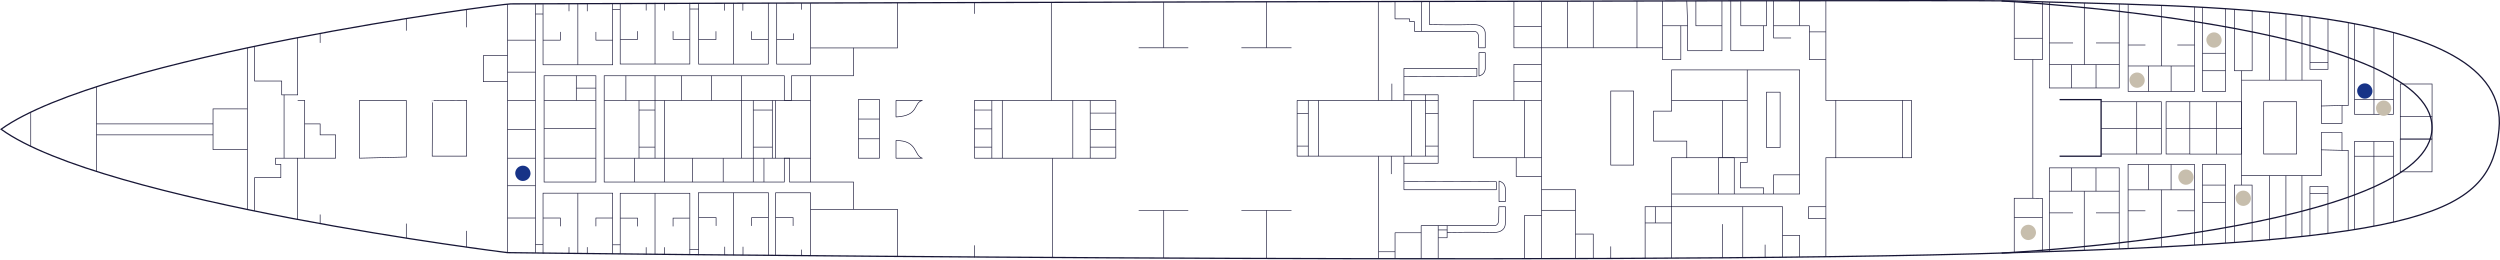
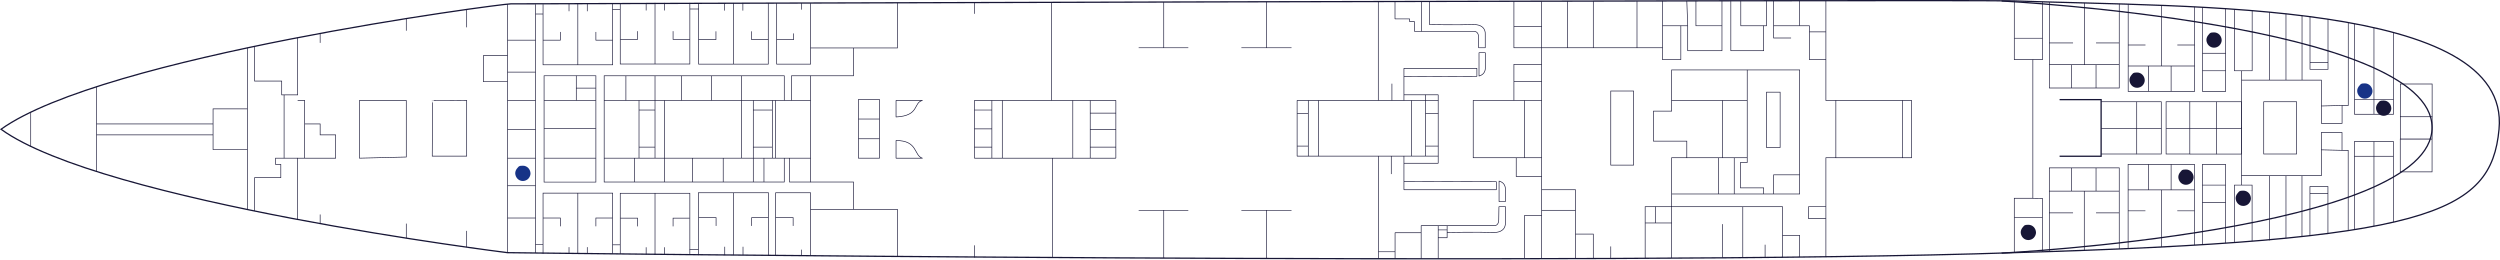
- <svg xmlns="http://www.w3.org/2000/svg" viewBox="0 0 3889.64 403.63">
+ <svg xmlns="http://www.w3.org/2000/svg" id="Layer_1" version="1.1" viewBox="0 0 3889.6 403.6">
  <defs>
-     <style>.cls-1{stroke-linejoin:round;}.cls-1,.cls-2,.cls-3{fill:none;stroke:#171636;}.cls-4{fill:#173387;}.cls-2,.cls-3{stroke-miterlimit:10;}.cls-3{stroke-width:2px;}.cls-5{fill:#c7bead;}</style>
+     <style>.st0{stroke-linejoin:round}.st0,.st1,.st2{fill:none;stroke:#171636}.st3{fill:#171636}.st4{fill:#173387}.st1,.st2{stroke-miterlimit:10}.st2{stroke-width:2px}</style>
  </defs>
  <g id="_4eme_plan">
-     <path class="cls-3" d="M3888.12,201.05c-12.34,132.28-111.03,173.31-754.26,192.02-620.62,21.51-2344.27,0-2344.27,0,0,0-630.31-77.96-787.87-192.02C161.52,86.98,778.52,6.05,794.73,6.04c16.21-.02,2198-6.83,2338.18-4.58,274.42,10.06,774.13-1.31,755.2,199.6Z" />
-     <line class="cls-2" x1="384.78" y1="325.93" x2="384.78" y2="74.5" />
-     <line class="cls-2" x1="789.58" y1="393.07" x2="789.58" y2="6.46" />
-     <polyline class="cls-2" points="463.14 341.43 463.14 246.12 428.68 246.12 428.68 255.75 436.93 255.75 436.93 276.37 396.15 276.37 396.15 328.28" />
-     <line class="cls-2" x1="498.1" y1="347.89" x2="498.1" y2="333.74" />
-     <line class="cls-2" x1="632.14" y1="370.5" x2="632.14" y2="347.89" />
-     <line class="cls-2" x1="726.07" y1="384.52" x2="726.07" y2="359.19" />
-     <line class="cls-2" x1="833.15" y1="393.59" x2="833.15" y2="6.46" />
-     <line class="cls-2" x1="789.58" y1="62.49" x2="833.15" y2="62.49" />
-     <line class="cls-2" x1="789.58" y1="112.24" x2="833.15" y2="112.24" />
-     <line class="cls-2" x1="789.58" y1="156.31" x2="833.15" y2="156.31" />
-     <line class="cls-2" x1="789.58" y1="201.22" x2="833.15" y2="201.22" />
-     <line class="cls-2" x1="789.58" y1="246.12" x2="833.15" y2="246.12" />
-     <line class="cls-2" x1="789.58" y1="289" x2="833.15" y2="289" />
-     <line class="cls-2" x1="789.58" y1="339.2" x2="833.15" y2="339.2" />
-     <polyline class="cls-2" points="844.89 6.46 844.89 100.78 953.22 100.78 953.22 5.57" />
-     <line class="cls-2" x1="899.05" y1="5.57" x2="899.05" y2="100.78" />
-     <line class="cls-2" x1="844.89" y1="21.8" x2="833.15" y2="21.8" />
-     <polyline class="cls-2" points="844.89 62.49 871.81 62.49 871.81 49.65" />
-     <polyline class="cls-2" points="927.14 49.65 927.14 62.49 953.22 62.49" />
-     <line class="cls-2" x1="885.27" y1="5.77" x2="885.27" y2="17.51" />
-     <line class="cls-2" x1="913.68" y1="5.68" x2="913.68" y2="17.51" />
-     <polyline class="cls-2" points="964.95 5.29 964.95 99.61 1073.28 99.61 1073.28 4.39" />
-     <line class="cls-2" x1="1019.12" y1="4.39" x2="1019.12" y2="99.61" />
-     <line class="cls-2" x1="964.65" y1="15.03" x2="952.92" y2="15.03" />
-     <polyline class="cls-2" points="964.95 61.31 991.87 61.31 991.87 48.48" />
-     <polyline class="cls-2" points="1047.2 48.48 1047.2 61.31 1073.28 61.31" />
-     <line class="cls-2" x1="1005.33" y1="4.6" x2="1005.33" y2="16.33" />
-     <line class="cls-2" x1="1033.75" y1="4.51" x2="1033.75" y2="16.33" />
-     <polyline class="cls-2" points="1087.02 4.86 1087.02 99.78 1195.35 99.78 1195.35 4.57" />
-     <line class="cls-2" x1="1141.18" y1="4.57" x2="1141.18" y2="99.78" />
-     <line class="cls-2" x1="1087.26" y1="14.04" x2="1073.28" y2="14.04" />
-     <polyline class="cls-2" points="1087.02 61.49 1113.93 61.49 1113.93 48.65" />
-     <polyline class="cls-2" points="1169.27 48.65 1169.27 61.49 1195.35 61.49" />
-     <line class="cls-2" x1="1127.4" y1="4.77" x2="1127.4" y2="16.51" />
-     <line class="cls-2" x1="1155.81" y1="4.68" x2="1155.81" y2="16.51" />
-     <line class="cls-2" x1="150.23" y1="266.77" x2="150.23" y2="134.94" />
-     <polyline class="cls-2" points="384.78 232.71 331.45 232.71 331.45 169.42 384.78 169.42" />
-     <line class="cls-2" x1="47.85" y1="227.62" x2="47.85" y2="174.55" />
-     <line class="cls-2" x1="331.45" y1="192.76" x2="150.23" y2="192.76" />
-     <line class="cls-2" x1="331.45" y1="209.82" x2="150.23" y2="209.82" />
-     <polyline class="cls-2" points="463.14 58.62 463.14 147.6 438.3 147.6 438.3 126.07 396.15 126.07 396.15 72.1" />
-     <line class="cls-2" x1="441.97" y1="246.12" x2="441.97" y2="147.6" />
-     <polyline class="cls-2" points="463.14 246.12 474.05 246.12 474.05 156.31 463.14 156.31" />
-     <polyline class="cls-2" points="474.05 246.12 522.16 246.12 522.16 209.82 498.1 209.82 498.1 192.76 474.05 192.76" />
-     <polygon class="cls-2" points="632.14 244.29 632.14 156.31 559.28 156.31 559.28 246.12 632.14 244.29" />
-     <path class="cls-2" d="M672.46,242.92s.69-87.29,0-86.61c-.69.69,53.61,0,53.61,0v86.61h-53.61Z" />
-     <polyline class="cls-2" points="789.58 86.6 751.97 86.6 751.97 127.04 789.58 127.04" />
-     <line class="cls-2" x1="726.07" y1="14.71" x2="726.07" y2="42.5" />
-     <line class="cls-2" x1="632.14" y1="28.89" x2="632.14" y2="47.76" />
-     <line class="cls-2" x1="498.1" y1="52" x2="498.1" y2="66.72" />
-     <rect class="cls-2" x="846.53" y="117.86" width="80.6" height="165.37" />
-     <polyline class="cls-2" points="953.22 394.92 953.22 300.54 844.89 300.54 844.89 394.92" />
-     <line class="cls-2" x1="833.15" y1="380.72" x2="844.89" y2="380.72" />
-     <line class="cls-2" x1="899.05" y1="300.54" x2="899.05" y2="394.92" />
-     <polyline class="cls-2" points="844.89 339.2 871.81 339.2 871.81 352.09" />
-     <polyline class="cls-2" points="952.92 339.2 927.14 339.2 927.14 352.09" />
-     <line class="cls-2" x1="913.68" y1="394.92" x2="913.68" y2="384.52" />
-     <line class="cls-2" x1="885.27" y1="394.92" x2="885.27" y2="384.52" />
-     <polyline class="cls-2" points="1073.28 395.08 1073.28 300.7 964.95 300.7 964.95 395.08" />
-     <line class="cls-2" x1="953.22" y1="380.88" x2="964.95" y2="380.88" />
-     <line class="cls-2" x1="1019.12" y1="300.7" x2="1019.12" y2="396.31" />
-     <polyline class="cls-2" points="964.95 339.35 991.87 339.35 991.87 352.25" />
-     <polyline class="cls-2" points="1072.98 339.35 1047.2 339.35 1047.2 352.25" />
-     <line class="cls-2" x1="1033.75" y1="396.31" x2="1033.75" y2="384.68" />
-     <line class="cls-2" x1="1005.33" y1="396.31" x2="1005.33" y2="384.68" />
-     <polyline class="cls-2" points="1195.55 397.03 1195.55 299.93 1086.49 299.93 1086.49 397.03" />
-     <line class="cls-2" x1="1072.98" y1="388.38" x2="1087.22" y2="388.38" />
-     <line class="cls-2" x1="1141.38" y1="299.93" x2="1141.38" y2="397.03" />
-     <polyline class="cls-2" points="1087.22 338.58 1114.13 338.58 1114.13 351.48" />
-     <polyline class="cls-2" points="1195.25 338.58 1169.46 338.58 1169.46 351.48" />
-     <line class="cls-2" x1="1156.01" y1="397.03" x2="1156.01" y2="383.9" />
-     <line class="cls-2" x1="1127.6" y1="397.03" x2="1127.6" y2="383.9" />
-     <line class="cls-2" x1="927.14" y1="246.12" x2="846.53" y2="246.12" />
-     <line class="cls-2" x1="927.14" y1="199.77" x2="846.53" y2="199.77" />
-     <line class="cls-2" x1="927.14" y1="156.31" x2="846.53" y2="156.31" />
-     <line class="cls-2" x1="896.62" y1="117.86" x2="896.62" y2="156.31" />
-     <line class="cls-2" x1="927.14" y1="137.09" x2="896.62" y2="137.09" />
-     <polygon class="cls-2" points="1261.14 283.23 1261.14 117.86 1231.49 117.86 1231.49 156.31 1220.25 156.31 1220.25 117.86 940.03 117.86 940.03 283.23 1220.25 283.23 1220.25 246.12 1228.43 246.12 1228.43 283.23 1261.14 283.23" />
-     <line class="cls-2" x1="1261.14" y1="246.12" x2="940.18" y2="246.12" />
-     <line class="cls-2" x1="1261.14" y1="156.31" x2="940.18" y2="156.31" />
-     <line class="cls-2" x1="987.44" y1="283.23" x2="987.44" y2="246.12" />
-     <polyline class="cls-2" points="1033.75 283.23 1033.75 246.12 1033.75 156.31" />
-     <line class="cls-2" x1="1077.36" y1="283.23" x2="1077.36" y2="246.12" />
-     <line class="cls-2" x1="1125.18" y1="283.23" x2="1125.18" y2="246.12" />
-     <polyline class="cls-2" points="1171.96 283.23 1171.96 246.12 1171.96 156.31" />
-     <line class="cls-2" x1="1188.6" y1="283.23" x2="1188.6" y2="246.12" />
-     <line class="cls-2" x1="1206.79" y1="246.12" x2="1206.79" y2="156.31" />
-     <line class="cls-2" x1="1201.59" y1="246.12" x2="1201.59" y2="156.31" />
-     <polyline class="cls-2" points="1153.77 246.12 1153.77 156.31 1153.77 117.86" />
-     <line class="cls-2" x1="1201.59" y1="228.9" x2="1171.96" y2="228.9" />
-     <line class="cls-2" x1="1201.59" y1="171.21" x2="1171.96" y2="171.21" />
-     <polyline class="cls-2" points="1019.12 246.12 1019.12 156.31 1019.12 117.86" />
-     <line class="cls-2" x1="994.2" y1="246.12" x2="994.2" y2="156.31" />
-     <line class="cls-2" x1="1019.12" y1="228.9" x2="994.2" y2="228.9" />
-     <line class="cls-2" x1="1019.12" y1="171.21" x2="994.2" y2="171.21" />
-     <line class="cls-2" x1="973.79" y1="156.31" x2="973.79" y2="117.86" />
-     <line class="cls-2" x1="1060.09" y1="156.31" x2="1060.09" y2="117.86" />
-     <line class="cls-2" x1="1106.97" y1="156.31" x2="1106.97" y2="117.86" />
-     <polyline class="cls-2" points="1208.44 4.82 1208.44 99.78 1261.14 99.78 1261.14 4.82" />
-     <line class="cls-2" x1="1247.26" y1="4.82" x2="1247.26" y2="15.03" />
-     <polyline class="cls-2" points="1208.44 61.49 1234.79 61.49 1234.79 52" />
-     <polyline class="cls-2" points="1261.14 397.87 1261.14 299.93 1206.79 299.93 1206.79 397.87" />
-     <line class="cls-2" x1="1246.95" y1="397.87" x2="1246.95" y2="388.38" />
-     <polyline class="cls-2" points="1206.79 338.58 1233.96 338.58 1233.96 351.48" />
-     <polyline class="cls-2" points="1396.35 4.29 1396.35 74.58 1327.9 74.58 1327.9 117.86 1261.14 117.86" />
-     <line class="cls-2" x1="1327.9" y1="74.58" x2="1261.14" y2="74.58" />
-     <polyline class="cls-2" points="1396.35 398.97 1396.35 325.75 1327.9 325.75 1327.9 283.23 1261.14 283.23" />
-     <line class="cls-2" x1="1327.9" y1="325.75" x2="1261.14" y2="325.75" />
-     <rect class="cls-2" x="1335.57" y="154.82" width="32.71" height="91.31" />
-     <path class="cls-1" d="M1394.05,181.99v-25.68h40.97c-14.54,3.46-3.96,23.78-40.97,25.68Z" />
-     <path class="cls-1" d="M1394.05,218.59v27.54h40.97c-13.55-4.08-6.61-27.54-40.97-27.54Z" />
-     <line class="cls-2" x1="1368.28" y1="215.94" x2="1335.57" y2="215.94" />
-     <line class="cls-2" x1="1368.28" y1="185.22" x2="1335.57" y2="185.22" />
-     <polyline class="cls-1" points="1736.05 246.12 1736.05 156.31 1516.11 156.31 1516.11 246.12 1736.05 246.12" />
-     <line class="cls-1" x1="1543.17" y1="246.12" x2="1543.17" y2="156.31" />
-     <line class="cls-1" x1="1559.41" y1="246.12" x2="1559.41" y2="156.31" />
-     <line class="cls-1" x1="1543.17" y1="228.9" x2="1516.11" y2="228.9" />
-     <line class="cls-1" x1="1543.17" y1="171.21" x2="1516.11" y2="171.21" />
-     <line class="cls-1" x1="1543.17" y1="200.47" x2="1516.11" y2="200.47" />
-     <line class="cls-1" x1="1696.2" y1="246.12" x2="1696.2" y2="156.31" />
-     <line class="cls-1" x1="1669.13" y1="246.12" x2="1669.13" y2="156.31" />
-     <line class="cls-1" x1="1736.05" y1="228.9" x2="1696.2" y2="228.9" />
-     <line class="cls-1" x1="1736.05" y1="201.22" x2="1696.2" y2="201.22" />
-     <line class="cls-1" x1="1736.05" y1="175.98" x2="1696.2" y2="175.98" />
-     <line class="cls-1" x1="1635.67" y1="156.31" x2="1635.67" y2="3.63" />
-     <line class="cls-1" x1="1637.64" y1="400.62" x2="1637.64" y2="246.12" />
-     <line class="cls-1" x1="1516.11" y1="400.62" x2="1516.11" y2="381.66" />
-     <line class="cls-1" x1="1516.11" y1="3.63" x2="1516.11" y2="21.47" />
-     <line class="cls-1" x1="1810.59" y1="3.17" x2="1810.59" y2="74.34" />
-     <line class="cls-1" x1="1848.76" y1="74.34" x2="1771.63" y2="74.34" />
-     <line class="cls-1" x1="1810.59" y1="401.54" x2="1810.59" y2="327.19" />
-     <line class="cls-1" x1="1848.76" y1="327.19" x2="1771.63" y2="327.19" />
-     <line class="cls-1" x1="1970.42" y1="402.16" x2="1970.42" y2="327.19" />
-     <line class="cls-1" x1="2009.38" y1="327.19" x2="1931.45" y2="327.19" />
-     <line class="cls-1" x1="1970.42" y1="2.76" x2="1970.42" y2="74.34" />
-     <line class="cls-1" x1="2009.38" y1="74.34" x2="1931.45" y2="74.34" />
-     <polygon class="cls-1" points="2237.58 246.12 2237.58 147.49 2184.31 147.49 2184.31 156.31 2018.12 156.31 2018.12 242.91 2184.31 242.91 2184.31 254.04 2237.58 254.04 2237.58 246.12" />
-     <line class="cls-1" x1="2144.41" y1="2.76" x2="2144.41" y2="156.31" />
-     <polyline class="cls-1" points="2184.31 147.49 2184.31 106.34 2297.83 106.34 2297.83 118.8 2184.31 119.35" />
-     <path class="cls-1" d="M2211.63,2.19v46.68h81.32s7.59-1.08,7.59,9.22v16.25h10.3v-21.67s1.63-15.26-20.06-14.41c-21.68.85-66.68,0-66.68,0V2.19" />
-     <path class="cls-1" d="M2301.08,118.26v-36.32h9.79v24.39s.48,9.22-9.79,11.93Z" />
-     <polyline class="cls-1" points="2211.63 48.87 2200.79 48.87 2200.79 33.69 2193.2 33.69 2193.2 29.36 2170.43 29.36 2170.43 2.19" />
-     <line class="cls-1" x1="2165.55" y1="156.31" x2="2165.55" y2="130.19" />
-     <polyline class="cls-1" points="2184.31 254.04 2184.31 295.19 2328.14 295.19 2328.14 282.72 2184.31 282.18" />
-     <path class="cls-1" d="M2211.1,402.62v-51.51h113.05s7.59,1.08,7.59-9.22.29-20.26.29-20.26h10.3l-.29,25.68s1.63,15.26-20.06,14.41c-21.68-.85-70.47,0-70.47,0v8.21h-13.91v32.69" />
-     <path class="cls-1" d="M2332.28,281.72v32.02h9.79v-20.09s.48-9.22-9.79-11.93Z" />
-     <line class="cls-1" x1="2237.6" y1="369.93" x2="2237.6" y2="351.11" />
-     <line class="cls-1" x1="2251.51" y1="361.72" x2="2251.51" y2="351.11" />
-     <line class="cls-1" x1="2237.6" y1="357.73" x2="2251.51" y2="357.73" />
-     <polyline class="cls-1" points="2211.1 362.13 2170.49 362.13 2170.49 402.59" />
-     <polyline class="cls-1" points="2144.7 402.59 2144.7 391.69 2170.49 391.69" />
-     <line class="cls-1" x1="2144.7" y1="391.69" x2="2144.7" y2="242.91" />
-     <line class="cls-1" x1="2164.62" y1="242.91" x2="2164.62" y2="270.84" />
-     <line class="cls-2" x1="2398.48" y1="402.47" x2="2398.48" y2="1.78" />
-     <polyline class="cls-2" points="2372.03 401.54 2372.03 335.22 2398.48 335.22" />
-     <polyline class="cls-2" points="2398.48 274.61 2358.99 274.61 2358.99 245.4" />
-     <polyline class="cls-2" points="2398.48 245.4 2292.14 245.4 2292.14 156.31 2355.95 156.31 2398.48 156.31" />
-     <polyline class="cls-2" points="2398.48 126.91 2355.45 126.91 2355.45 156.31" />
-     <polyline class="cls-2" points="2398.48 100.1 2355.45 100.1 2355.45 126.91" />
-     <line class="cls-2" x1="2372.03" y1="245.4" x2="2372.03" y2="156.31" />
-     <line class="cls-2" x1="2184.31" y1="242.91" x2="2237.6" y2="242.91" />
-     <line class="cls-2" x1="2184.31" y1="156.31" x2="2237.6" y2="156.31" />
-     <line class="cls-2" x1="2217.88" y1="242.91" x2="2217.88" y2="147.49" />
-     <line class="cls-2" x1="2237.58" y1="176.54" x2="2217.88" y2="176.54" />
-     <line class="cls-2" x1="2237.58" y1="227.3" x2="2217.88" y2="227.3" />
-     <line class="cls-2" x1="2195.99" y1="242.91" x2="2195.99" y2="156.31" />
-     <line class="cls-2" x1="2035.47" y1="242.91" x2="2035.47" y2="156.31" />
-     <line class="cls-2" x1="2018.12" y1="176.54" x2="2035.47" y2="176.54" />
-     <line class="cls-2" x1="2018.12" y1="227.3" x2="2035.47" y2="227.3" />
-     <line class="cls-2" x1="2051.18" y1="242.91" x2="2051.18" y2="156.31" />
-     <line class="cls-2" x1="2398.48" y1="41.33" x2="2355.45" y2="41.33" />
-     <polyline class="cls-2" points="2478.87 402.25 2478.87 364.17 2451.23 364.17 2451.23 295.19 2398.48 295.19" />
-     <line class="cls-2" x1="2451.23" y1="364.17" x2="2451.23" y2="402.59" />
-     <line class="cls-2" x1="2451.23" y1="327.19" x2="2398.48" y2="327.19" />
-     <rect class="cls-2" x="2506.12" y="141.61" width="35.52" height="115.26" />
-     <polyline class="cls-2" points="2438.68 1.7 2438.68 74.34 2398.48 74.34 2355.45 74.34 2355.45 1.78" />
-     <polyline class="cls-2" points="2478.87 1.62 2478.87 74.34 2438.68 74.34" />
-     <polyline class="cls-2" points="2546.89 1.49 2546.89 74.34 2478.87 74.34" />
-     <polyline class="cls-2" points="2586.49 1.42 2586.49 74.34 2546.89 74.34" />
-     <polyline class="cls-2" points="2679.1 1.27 2679.1 78.91 2625.78 78.91 2625.78 40.09 2586.49 40.09" />
-     <polyline class="cls-2" points="2615.11 40.09 2615.11 92.68 2586.49 92.68 2586.49 74.34" />
-     <polyline class="cls-2" points="2748.42 1.17 2748.42 40.09 2708.43 40.09 2708.43 1.17" />
-     <polyline class="cls-2" points="2692.88 1.17 2692.88 78.91 2743.98 78.91 2743.98 40.04" />
-     <line class="cls-2" x1="2506.12" y1="402.25" x2="2506.12" y2="383.38" />
-     <polyline class="cls-2" points="2559.58 401.54 2559.58 321.63 2600.8 321.63 2600.8 245.4 2624.38 245.4 2624.38 219.56 2572.54 219.56 2572.54 172.91 2600.8 172.91 2600.8 108.76 2799.97 108.76 2799.97 301.84 2600.8 301.84" />
-     <polyline class="cls-2" points="2600.8 401.54 2600.8 321.63 2773.33 321.63 2773.33 400.24" />
-     <line class="cls-2" x1="2559.58" y1="346.88" x2="2600.8" y2="346.88" />
-     <line class="cls-2" x1="2575.41" y1="321.63" x2="2575.41" y2="346.88" />
-     <line class="cls-2" x1="2679.78" y1="401.12" x2="2679.78" y2="348.72" />
-     <line class="cls-2" x1="2711.5" y1="401.12" x2="2711.5" y2="321.63" />
-     <line class="cls-2" x1="2746.24" y1="400.52" x2="2746.24" y2="380.66" />
-     <polyline class="cls-2" points="2799.97 399.94 2799.97 366.32 2773.33 366.32" />
-     <polyline class="cls-2" points="2759.5 301.84 2759.5 272.01 2799.97 272.01" />
-     <rect class="cls-2" x="2748.42" y="143.42" width="21.21" height="86.06" />
-     <polyline class="cls-2" points="2743.98 301.84 2743.98 292.26 2707.87 292.26 2707.87 252.77 2718.43 252.77 2718.43 108.76" />
-     <polyline class="cls-2" points="2698.25 301.84 2698.25 245.4 2673.95 245.4 2673.95 301.84" />
-     <line class="cls-2" x1="2624.38" y1="245.4" x2="2718.43" y2="245.4" />
-     <line class="cls-2" x1="2718.43" y1="156.31" x2="2600.8" y2="156.31" />
-     <line class="cls-2" x1="2679.78" y1="245.4" x2="2679.78" y2="156.31" />
-     <polyline class="cls-2" points="2840.81 399.44 2840.81 245.4 2856.27 245.4 2856.27 156.31 2840.81 156.31 2840.81 1.42" />
-     <polyline class="cls-2" points="2840.81 92.68 2815.1 92.68 2815.1 40.09 2759.5 40.09 2759.5 1.16" />
-     <polyline class="cls-2" points="2786.65 59.09 2759.5 59.09 2759.5 40.09" />
-     <line class="cls-2" x1="2799.97" y1="40.09" x2="2799.97" y2="1.42" />
-     <line class="cls-2" x1="2840.81" y1="49.59" x2="2815.1" y2="49.59" />
-     <polyline class="cls-2" points="2840.81 321.63 2813.8 321.63 2813.8 340.09 2840.81 340.09" />
-     <polyline class="cls-2" points="2679.1 40.09 2638.56 40.09 2638.56 1.16" />
-     <line class="cls-2" x1="2624.38" y1="1.16" x2="2625.78" y2="40.09" />
-     <polyline class="cls-2" points="3133.85 393.07 3133.85 308.47 3162.8 308.47 3162.8 92.68 3133.85 92.68 3133.85 1.45" />
-     <polyline class="cls-2" points="2856.27 245.4 2960.25 245.4 2960.25 156.31 2856.27 156.31" />
-     <polyline class="cls-2" points="2960.25 245.4 2974.08 245.4 2974.08 156.31 2960.25 156.31" />
-     <polyline class="cls-2" points="3162.8 92.68 3177.77 92.68 3177.77 2.78" />
-     <line class="cls-2" x1="3133.85" y1="59.51" x2="3177.77" y2="59.51" />
-     <polyline class="cls-2" points="3188.5 3.19 3188.5 136.86 3297.24 136.86 3297.24 5.99" />
-     <polyline class="cls-2" points="3311.08 6.55 3311.08 142.22 3414.42 142.22 3414.42 10.71" />
-     <polyline class="cls-2" points="3426.67 11.36 3426.67 142.22 3462.67 142.22 3462.67 13.53" />
-     <polyline class="cls-2" points="3476.44 14.48 3476.44 110.06 3504.02 110.06 3504.02 16.59" />
-     <line class="cls-2" x1="3462.67" y1="110.06" x2="3426.67" y2="110.06" />
-     <line class="cls-2" x1="3462.67" y1="82.87" x2="3426.67" y2="82.87" />
-     <line class="cls-2" x1="3414.42" y1="102.65" x2="3311.08" y2="102.65" />
-     <line class="cls-2" x1="3377.94" y1="142.22" x2="3377.94" y2="102.65" />
-     <line class="cls-2" x1="3342.79" y1="142.22" x2="3342.79" y2="102.65" />
-     <line class="cls-2" x1="3362.75" y1="102.65" x2="3362.75" y2="8.37" />
-     <line class="cls-2" x1="3337.96" y1="70.03" x2="3311.08" y2="70.03" />
-     <line class="cls-2" x1="3414.42" y1="70.03" x2="3387.61" y2="70.03" />
-     <line class="cls-2" x1="3297.24" y1="100.6" x2="3188.5" y2="100.6" />
-     <line class="cls-2" x1="3242.87" y1="4.62" x2="3242.87" y2="100.6" />
-     <line class="cls-2" x1="3188.5" y1="66.82" x2="3225.34" y2="66.82" />
-     <line class="cls-2" x1="3297.24" y1="66.82" x2="3261.12" y2="66.82" />
-     <line class="cls-2" x1="3261.12" y1="136.86" x2="3261.12" y2="100.6" />
-     <line class="cls-2" x1="3222.93" y1="136.86" x2="3222.93" y2="100.6" />
-     <line class="cls-2" x1="3487.47" y1="110.06" x2="3487.47" y2="199.9" />
-     <line class="cls-2" x1="3530.89" y1="124.72" x2="3530.89" y2="18.69" />
-     <line class="cls-2" x1="3556.62" y1="124.72" x2="3556.62" y2="21.36" />
-     <line class="cls-2" x1="3581.55" y1="124.72" x2="3581.55" y2="24.12" />
-     <polyline class="cls-2" points="3487.47 124.72 3611.7 124.72 3611.7 191.86 3643.87 191.86 3643.87 164.12 3611.7 164.92" />
-     <polyline class="cls-2" points="3643.87 164.12 3653.52 164.12 3653.52 35.1" />
-     <polyline class="cls-2" points="3622.02 29.91 3622.02 107.83 3594.01 107.83 3594.01 25.77" />
-     <line class="cls-2" x1="3622.02" y1="96.98" x2="3594.01" y2="96.98" />
-     <polyline class="cls-2" points="3663.22 36.89 3663.22 177.83 3723.87 177.83 3723.87 49.85" />
-     <line class="cls-2" x1="3693.54" y1="43.14" x2="3693.54" y2="177.83" />
-     <line class="cls-2" x1="3723.87" y1="154.98" x2="3663.22" y2="154.98" />
-     <rect class="cls-2" x="3734.5" y="130.68" width="49.46" height="50.85" />
-     <polyline class="cls-2" points="3734.5 181.53 3734.5 216.2 3783.96 216.2 3783.96 181.53" />
-     <polyline class="cls-2" points="3162.8 308.47 3177.69 308.69 3177.69 391.73" />
-     <line class="cls-2" x1="3133.78" y1="338.52" x2="3177.69" y2="338.52" />
-     <polyline class="cls-2" points="3188.43 391.73 3188.43 261.17 3297.17 261.17 3297.17 387.32" />
-     <polyline class="cls-2" points="3311.01 386.72 3311.01 255.81 3414.34 255.81 3414.34 381.41" />
-     <polyline class="cls-2" points="3426.59 380.67 3426.59 255.81 3462.59 255.81 3462.59 378.31" />
-     <polyline class="cls-2" points="3476.37 377.33 3476.37 287.97 3503.95 287.97 3503.95 375.22" />
-     <line class="cls-2" x1="3462.59" y1="287.97" x2="3426.59" y2="287.97" />
-     <line class="cls-2" x1="3462.59" y1="315.16" x2="3426.59" y2="315.16" />
-     <line class="cls-2" x1="3414.34" y1="295.38" x2="3311.01" y2="295.38" />
-     <line class="cls-2" x1="3377.87" y1="255.81" x2="3377.87" y2="295.38" />
-     <line class="cls-2" x1="3342.72" y1="255.81" x2="3342.72" y2="295.38" />
-     <line class="cls-2" x1="3362.68" y1="295.38" x2="3362.68" y2="384.26" />
-     <line class="cls-2" x1="3337.88" y1="328" x2="3311.01" y2="328" />
-     <line class="cls-2" x1="3414.34" y1="328" x2="3387.54" y2="328" />
-     <line class="cls-2" x1="3297.17" y1="297.43" x2="3188.43" y2="297.43" />
-     <line class="cls-2" x1="3242.8" y1="389.66" x2="3242.8" y2="297.43" />
-     <line class="cls-2" x1="3188.43" y1="331.2" x2="3225.27" y2="331.2" />
-     <line class="cls-2" x1="3297.17" y1="331.2" x2="3261.05" y2="331.2" />
-     <line class="cls-2" x1="3261.05" y1="261.17" x2="3261.05" y2="297.43" />
-     <line class="cls-2" x1="3222.86" y1="261.17" x2="3222.86" y2="297.43" />
-     <line class="cls-2" x1="3487.4" y1="287.97" x2="3487.4" y2="198.13" />
-     <line class="cls-2" x1="3530.82" y1="273.31" x2="3530.82" y2="373.91" />
-     <line class="cls-2" x1="3556.55" y1="273.31" x2="3556.55" y2="370.55" />
-     <line class="cls-2" x1="3581.48" y1="273.31" x2="3581.48" y2="367.98" />
-     <polyline class="cls-2" points="3487.4 273.31 3611.63 273.31 3611.63 206.17 3643.79 206.17 3643.79 233.91 3611.63 233.11" />
-     <polyline class="cls-2" points="3643.79 233.91 3653.44 233.91 3653.44 358.74" />
-     <polyline class="cls-2" points="3621.95 363.17 3621.95 290.2 3593.94 290.2 3593.94 366.59" />
-     <line class="cls-2" x1="3621.95" y1="301.05" x2="3593.94" y2="301.05" />
-     <polyline class="cls-2" points="3663.15 357.23 3663.15 220.2 3723.79 220.2 3723.79 345.61" />
-     <line class="cls-2" x1="3693.47" y1="351.94" x2="3693.47" y2="220.2" />
-     <line class="cls-2" x1="3723.79" y1="243.05" x2="3663.15" y2="243.05" />
-     <rect class="cls-2" x="3734.42" y="216.5" width="49.46" height="50.85" />
-     <rect class="cls-2" x="3522" y="158.29" width="51.09" height="81.34" transform="translate(7095.1 397.92) rotate(180)" />
-     <rect class="cls-2" x="3370.14" y="158.29" width="36.9" height="81.34" transform="translate(6777.18 397.92) rotate(180)" />
-     <rect class="cls-2" x="3324.45" y="158.29" width="38.23" height="81.34" transform="translate(6687.12 397.92) rotate(180)" />
-     <rect class="cls-2" x="3448.71" y="158.29" width="38.69" height="81.45" transform="translate(6936.11 398.03) rotate(180)" />
-     <polyline class="cls-3" points="3204.41 243.05 3269.01 243.05 3269.01 154.98 3204.41 154.98" />
-     <line class="cls-2" x1="3324.45" y1="239.63" x2="3269.01" y2="239.63" />
-     <line class="cls-2" x1="3324.45" y1="158.29" x2="3269.01" y2="158.29" />
-     <line class="cls-2" x1="3448.71" y1="239.74" x2="3407.04" y2="239.74" />
-     <line class="cls-2" x1="3448.71" y1="158.29" x2="3407.04" y2="158.29" />
-     <line class="cls-2" x1="3487.47" y1="199.9" x2="3370.14" y2="199.9" />
-     <line class="cls-2" x1="3362.68" y1="199.9" x2="3269.01" y2="199.9" />
-     <path class="cls-3" d="M3114.21,1.45s668.86,35.2,669.67,196.68-669.67,195.6-669.67,195.6" />
+     <path class="st2" d="M3888.1 201.1c-12.3 132.3-111 173.3-754.3 192-620.6 21.5-2344.3 0-2344.3 0s-630.3-78-787.9-192C161.5 87 778.5 6.1 794.7 6c16.2 0 2198-6.8 2338.2-4.6C3407.3 11.5 3907 .1 3888.1 201Z" />
+     <path class="st1" d="M384.8 325.9V74.5M789.6 393.1V6.5M463.1 341.4v-95.3h-34.4v9.7h8.2v20.6h-40.8v51.9M498.1 347.9v-14.2M632.1 370.5v-22.6M726.1 384.5v-25.3M833.2 393.6V6.5M789.6 62.5h43.6M789.6 112.2h43.6M789.6 156.3h43.6M789.6 201.2h43.6M789.6 246.1h43.6M789.6 289h43.6M789.6 339.2h43.6M844.9 6.5v94.3h108.3V5.6M899 5.6v95.2M844.9 21.8h-11.7" />
+     <path class="st1" d="M844.9 62.5h26.9V49.7M927.1 49.7v12.8h26.1M885.3 5.8v11.7M913.7 5.7v11.8M965 5.3v94.3h108.3V4.4M1019.1 4.4v95.2M964.7 15h-11.8" />
+     <path class="st1" d="M965 61.3h26.9V48.5M1047.2 48.5v12.8h26.1M1005.3 4.6v11.7M1033.8 4.5v11.8M1087 4.9v94.9h108.3V4.6M1141.2 4.6v95.2M1087.3 14h-14" />
+     <path class="st1" d="M1087 61.5h26.9V48.7M1169.3 48.7v12.8h26M1127.4 4.8v11.7M1155.8 4.7v11.8M150.2 266.8V134.9M384.8 232.7h-53.3v-63.3h53.3M47.8 227.6v-53M331.5 192.8H150.2M331.5 209.8H150.2M463.1 58.6v89h-24.8v-21.5h-42.2v-54M442 246.1v-98.5M463.1 246.1H474v-89.8h-10.9M474 246.1h48.2v-36.3h-24.1v-17H474M632.1 244.3v-88h-72.8v89.8l72.8-1.8zM672.5 242.9s.7-87.3 0-86.6c-.7.7 53.6 0 53.6 0v86.6h-53.6ZM789.6 86.6H752V127h37.6M726.1 14.7v27.8M632.1 28.9v18.9M498.1 52v14.7M846.5 117.9h80.6v165.4h-80.6zM953.2 394.9v-94.4H844.9v94.4M833.2 380.7h11.7M899 300.5v94.4" />
+     <path class="st1" d="M844.9 339.2h26.9v12.9M952.9 339.2h-25.8v12.9M913.7 394.9v-10.4M885.3 394.9v-10.4M1073.3 395.1v-94.4H965v94.4M953.2 380.9H965M1019.1 300.7v95.6" />
+     <path class="st1" d="M965 339.4h26.9v12.8M1073 339.4h-25.8v12.8M1033.8 396.3v-11.6M1005.3 396.3v-11.6M1195.6 397v-97.1h-109.1V397M1073 388.4h14.2M1141.4 299.9V397" />
+     <path class="st1" d="M1087.2 338.6h26.9v12.9M1195.2 338.6h-25.7v12.9M1156 397v-13.1M1127.6 397v-13.1M927.1 246.1h-80.6M927.1 199.8h-80.6M927.1 156.3h-80.6M896.6 117.9v38.4M927.1 137.1h-30.5M1261.1 283.2V117.9h-29.6v38.4h-11.3v-38.4H940v165.3h280.2v-37.1h8.2v37.1h32.7zM1261.1 246.1H940.2M1261.1 156.3H940.2M987.4 283.2v-37.1M1033.8 283.2V156.3M1077.4 283.2v-37.1M1125.2 283.2v-37.1M1172 283.2V156.3M1188.6 283.2v-37.1M1206.8 246.1v-89.8M1201.6 246.1v-89.8M1153.8 246.1V117.9M1201.6 228.9H1172M1201.6 171.2H1172M1019.1 246.1V117.9M994.2 246.1v-89.8M1019.1 228.9h-24.9M1019.1 171.2h-24.9M973.8 156.3v-38.4M1060.1 156.3v-38.4M1107 156.3v-38.4M1208.4 4.8v95h52.7v-95M1247.3 4.8V15" />
+     <path class="st1" d="M1208.4 61.5h26.4V52M1261.1 397.9v-98h-54.3v98M1246.9 397.9v-9.5" />
+     <path class="st1" d="M1206.8 338.6h27.2v12.9M1396.3 4.3v70.3h-68.4v43.3h-66.8M1327.9 74.6h-66.8M1396.3 399v-73.2h-68.4v-42.6h-66.8M1327.9 325.8h-66.8M1335.6 154.8h32.7v91.3h-32.7z" />
+     <path class="st0" d="M1394.1 182v-25.7h41c-14.5 3.5-4 23.8-41 25.7ZM1394.1 218.6v27.5h41c-13.6-4.1-6.6-27.5-41-27.5Z" />
+     <path class="st1" d="M1368.3 215.9h-32.7M1368.3 185.2h-32.7" />
+     <path class="st0" d="M1736.1 246.1v-89.8h-220v89.8h220M1543.2 246.1v-89.8M1559.4 246.1v-89.8M1543.2 228.9h-27.1M1543.2 171.2h-27.1M1543.2 200.5h-27.1M1696.2 246.1v-89.8M1669.1 246.1v-89.8M1736.1 228.9h-39.9M1736.1 201.2h-39.9M1736.1 176h-39.9M1635.7 156.3V3.6M1637.6 400.6V246.1M1516.1 400.6v-18.9M1516.1 3.6v17.9M1810.6 3.2v71.1M1848.8 74.3h-77.2M1810.6 401.5v-74.3M1848.8 327.2h-77.2M1970.4 402.2v-75M2009.4 327.2h-78M1970.4 2.8v71.5M2009.4 74.3h-78M2237.6 246.1v-98.6h-53.3v8.8h-166.2v86.6h166.2V254h53.3v-7.9zM2144.4 2.8v153.5M2184.3 147.5v-41.2h113.5v12.5l-113.5.5M2211.6 2.2v46.7h81.3s7.6-1.1 7.6 9.2v16.2h10.3V52.6s1.6-15.3-20.1-14.4c-21.7.8-66.7 0-66.7 0v-36M2301.1 118.3V82h9.8v24.4s.5 9.2-9.8 11.9ZM2211.6 48.9h-10.8V33.7h-7.6v-4.3h-22.8V2.2M2165.6 156.3v-26.1M2184.3 254v41.2h143.8v-12.5l-143.8-.5M2211.1 402.6v-51.5h113.1s7.6 1.1 7.6-9.2.3-20.3.3-20.3h10.3l-.3 25.7s1.6 15.3-20.1 14.4c-21.7-.9-70.5 0-70.5 0v8.2h-13.9v32.7M2332.3 281.7v32h9.8v-20.1s.5-9.2-9.8-11.9ZM2237.6 369.9v-18.8M2251.5 361.7v-10.6M2237.6 357.7h13.9M2211.1 362.1h-40.6v40.5M2144.7 402.6v-10.9h25.8M2144.7 391.7V242.9M2164.6 242.9v27.9" />
+     <path class="st1" d="M2398.5 402.5V1.8M2372 401.5v-66.3h26.5M2398.5 274.6H2359v-29.2M2398.5 245.4h-106.4v-89.1h106.4M2398.5 126.9h-43.1v29.4M2398.5 100.1h-43.1v26.8M2372 245.4v-89.1M2184.3 242.9h53.3M2184.3 156.3h53.3M2217.9 242.9v-95.4M2237.6 176.5h-19.7M2237.6 227.3h-19.7M2196 242.9v-86.6M2035.5 242.9v-86.6M2018.1 176.5h17.4M2018.1 227.3h17.4M2051.2 242.9v-86.6M2398.5 41.3h-43.1M2478.9 402.2v-38h-27.7v-69h-52.7M2451.2 364.2v38.4M2451.2 327.2h-52.7M2506.1 141.6h35.5v115.3h-35.5zM2438.7 1.7v72.6H2355.4V1.8M2478.9 1.6v72.7h-40.2M2546.9 1.5v72.8h-68M2586.5 1.4v72.9h-39.6" />
+     <path class="st1" d="M2679.1 1.3v77.6h-53.3V40.1h-39.3" />
+     <path class="st1" d="M2615.1 40.1v52.6h-28.6V74.3M2748.4 1.2v38.9h-40V1.2" />
+     <path class="st1" d="M2692.9 1.2v77.7h51.1V40M2506.1 402.2v-18.8M2559.6 401.5v-79.9h41.2v-76.2h23.6v-25.8h-51.9v-46.7h28.3v-64.1H2800v193h-199.2" />
+     <path class="st1" d="M2600.8 401.5v-79.9h172.5v78.6M2559.6 346.9h41.2M2575.4 321.6v25.3M2679.8 401.1v-52.4M2711.5 401.1v-79.5M2746.2 400.5v-19.8M2800 399.9v-33.6h-26.7M2759.5 301.8V272h40.5M2748.4 143.4h21.2v86.1h-21.2zM2744 301.8v-9.5h-36.1v-39.5h10.5v-144M2698.2 301.8v-56.4h-24.3v56.4M2624.4 245.4h94M2718.4 156.3h-117.6M2679.8 245.4v-89.1M2840.8 399.4v-154h15.5v-89.1h-15.5V1.4M2840.8 92.7h-25.7V40.1h-55.6V1.2" />
+     <path class="st1" d="M2786.6 59.1h-27.1v-19M2800 40.1V1.4M2840.8 49.6h-25.7M2840.8 321.6h-27v18.5h27M2679.1 40.1h-40.5V1.2M2624.4 1.2l1.4 38.9M3133.9 393.1v-84.6h28.9V92.7h-28.9V1.5M2856.3 245.4h103.9v-89.1h-103.9" />
+     <path class="st1" d="M2960.2 245.4h13.9v-89.1h-13.9M3162.8 92.7h15V2.8M3133.9 59.5h43.9M3188.5 3.2v133.7h108.7V6M3311.1 6.6v135.6h103.3V10.7M3426.7 11.4v130.8h36V13.5M3476.4 14.5v95.6h27.6V16.6M3462.7 110.1h-36M3462.7 82.9h-36M3414.4 102.7h-103.3M3377.9 142.2v-39.5M3342.8 142.2v-39.5M3362.8 102.7V8.4M3338 70h-26.9M3414.4 70h-26.8M3297.2 100.6h-108.7M3242.9 4.6v96M3188.5 66.8h36.8M3297.2 66.8h-36.1M3261.1 136.9v-36.3M3222.9 136.9v-36.3M3487.5 110.1v89.8M3530.9 124.7v-106M3556.6 124.7V21.4M3581.6 124.7V24.1M3487.5 124.7h124.2v67.2h32.2v-27.8l-32.2.8M3643.9 164.1h9.6v-129M3622 29.9v77.9h-28v-82M3622 97h-28M3663.2 36.9v140.9h60.7v-128M3693.5 43.1v134.7M3723.9 155h-60.7M3734.5 130.7h49.5v50.9h-49.5z" />
+     <path class="st1" d="M3734.5 181.5v34.7h49.5v-34.7M3162.8 308.5l14.9.2v83M3133.8 338.5h43.9M3188.4 391.7V261.2h108.8v126.1M3311 386.7V255.8h103.3v125.6M3426.6 380.7V255.8h36v122.5M3476.4 377.3V288h27.5v87.2M3462.6 288h-36M3462.6 315.2h-36M3414.3 295.4H3311M3377.9 255.8v39.6M3342.7 255.8v39.6M3362.7 295.4v88.9M3337.9 328H3311M3414.3 328h-26.8M3297.2 297.4h-108.8M3242.8 389.7v-92.3M3188.4 331.2h36.9M3297.2 331.2h-36.1M3261.1 261.2v36.2M3222.9 261.2v36.2M3487.4 288v-89.9M3530.8 273.3v100.6M3556.6 273.3v97.2M3581.5 273.3V368M3487.4 273.3h124.2v-67.1h32.2v27.7l-32.2-.8M3643.8 233.9h9.6v124.8M3621.9 363.2v-73h-28v76.4M3621.9 301h-28M3663.1 357.2v-137h60.7v125.4M3693.5 351.9V220.2M3723.8 243.1h-60.7M3734.4 216.5h49.5v50.9h-49.5z" />
+     <path class="st1" d="M3522 158.3h51.1v81.3H3522zM3370.1 158.3h36.9v81.3h-36.9zM3324.4 158.3h38.2v81.3h-38.2zM3448.7 158.3h38.7v81.4h-38.7z" />
+     <path class="st2" d="M3204.4 243.1h64.6V155h-64.6" />
+     <path class="st1" d="M3324.4 239.6H3269M3324.4 158.3H3269M3448.7 239.7H3407M3448.7 158.3H3407M3487.5 199.9h-117.4M3362.7 199.9H3269" />
+     <path class="st2" d="M3114.2 1.5s668.9 35.2 669.7 196.7c.8 161.5-669.7 195.6-669.7 195.6" />
  </g>
  <g id="points">
-     <path class="cls-4" d="M3679.3,153.52c3.05,0,6.26-1.33,8.42-3.49s3.62-5.45,3.49-8.42c-.29-6.45-5.23-11.91-11.91-11.91-3.05,0-6.26,1.33-8.42,3.49s-3.62,5.45-3.49,8.42c.29,6.45,5.23,11.91,11.91,11.91h0Z" />
-     <path class="cls-5" d="M3325,136.62c3.05,0,6.26-1.33,8.42-3.49s3.62-5.45,3.49-8.42c-.29-6.45-5.23-11.91-11.91-11.91-3.05,0-6.26,1.33-8.42,3.49s-3.62,5.45-3.49,8.42c.29,6.45,5.23,11.91,11.91,11.91h0Z" />
-     <path class="cls-5" d="M3444.67,74.17c3.05,0,6.26-1.33,8.42-3.49s3.62-5.45,3.49-8.42c-.29-6.45-5.23-11.91-11.91-11.91-3.05,0-6.26,1.33-8.42,3.49-2.07,2.07-3.62,5.45-3.49,8.42.29,6.45,5.23,11.91,11.91,11.91h0Z" />
-     <path class="cls-5" d="M3708.63,180.25c3.05,0,6.26-1.33,8.42-3.49,2.07-2.07,3.62-5.45,3.49-8.42-.29-6.45-5.23-11.91-11.91-11.91-3.05,0-6.26,1.33-8.42,3.49-2.07,2.07-3.62,5.45-3.49,8.42.29,6.45,5.23,11.91,11.91,11.91h0Z" />
-     <path class="cls-5" d="M3155.81,373.49c3.05,0,6.26-1.33,8.42-3.49s3.62-5.45,3.49-8.42c-.29-6.45-5.23-11.91-11.91-11.91-3.05,0-6.26,1.33-8.42,3.49-2.07,2.07-3.62,5.45-3.49,8.42.29,6.45,5.23,11.91,11.91,11.91h0Z" />
-     <path class="cls-5" d="M3401.01,287.5c3.05,0,6.26-1.33,8.42-3.49s3.62-5.45,3.49-8.42c-.29-6.45-5.23-11.91-11.91-11.91-3.05,0-6.26,1.33-8.42,3.49-2.07,2.07-3.62,5.45-3.49,8.42.29,6.45,5.23,11.91,11.91,11.91h0Z" />
-     <path class="cls-5" d="M3490.23,320.38c3.05,0,6.26-1.33,8.42-3.49s3.62-5.45,3.49-8.42c-.29-6.45-5.23-11.91-11.91-11.91-3.05,0-6.26,1.33-8.42,3.49-2.07,2.07-3.62,5.45-3.49,8.42.29,6.45,5.23,11.91,11.91,11.91h0Z" />
-     <path class="cls-4" d="M813.52,281.58c3.05,0,6.26-1.33,8.42-3.49s3.62-5.45,3.49-8.42c-.29-6.45-5.23-11.91-11.91-11.91-3.05,0-6.26,1.33-8.42,3.49-2.07,2.07-3.62,5.45-3.49,8.42.29,6.45,5.23,11.91,11.91,11.91h0Z" />
+     <path class="st4" d="M3679.3 153.5c3.1 0 6.3-1.3 8.4-3.5s3.6-5.4 3.5-8.4c-.3-6.4-5.2-11.9-11.9-11.9s-6.3 1.3-8.4 3.5-3.6 5.4-3.5 8.4c.3 6.4 5.2 11.9 11.9 11.9Z" />
+     <path class="st3" d="M3325 136.6c3.1 0 6.3-1.3 8.4-3.5s3.6-5.4 3.5-8.4c-.3-6.4-5.2-11.9-11.9-11.9s-6.3 1.3-8.4 3.5-3.6 5.4-3.5 8.4c.3 6.5 5.2 11.9 11.9 11.9ZM3444.7 74.2c3.1 0 6.3-1.3 8.4-3.5s3.6-5.4 3.5-8.4c-.3-6.5-5.2-11.9-11.9-11.9s-6.3 1.3-8.4 3.5c-2.1 2.1-3.6 5.5-3.5 8.4.3 6.4 5.2 11.9 11.9 11.9ZM3708.6 180.2c3.1 0 6.3-1.3 8.4-3.5 2.1-2.1 3.6-5.4 3.5-8.4-.3-6.4-5.2-11.9-11.9-11.9s-6.3 1.3-8.4 3.5c-2.1 2.1-3.6 5.4-3.5 8.4.3 6.4 5.2 11.9 11.9 11.9ZM3155.8 373.5c3.1 0 6.3-1.3 8.4-3.5s3.6-5.5 3.5-8.4c-.3-6.5-5.2-11.9-11.9-11.9s-6.3 1.3-8.4 3.5c-2.1 2.1-3.6 5.5-3.5 8.4.3 6.5 5.2 11.9 11.9 11.9ZM3401 287.5c3.1 0 6.3-1.3 8.4-3.5s3.6-5.5 3.5-8.4c-.3-6.5-5.2-11.9-11.9-11.9s-6.3 1.3-8.4 3.5c-2.1 2.1-3.6 5.5-3.5 8.4.3 6.5 5.2 11.9 11.9 11.9ZM3490.2 320.4c3.1 0 6.3-1.3 8.4-3.5s3.6-5.5 3.5-8.4c-.3-6.5-5.2-11.9-11.9-11.9s-6.3 1.3-8.4 3.5c-2.1 2.1-3.6 5.5-3.5 8.4.3 6.5 5.2 11.9 11.9 11.9Z" />
+     <path class="st4" d="M813.5 281.6c3 0 6.3-1.3 8.4-3.5s3.6-5.5 3.5-8.4c-.3-6.5-5.2-11.9-11.9-11.9s-6.3 1.3-8.4 3.5c-2.1 2.1-3.6 5.5-3.5 8.4.3 6.5 5.2 11.9 11.9 11.9Z" />
  </g>
</svg>
